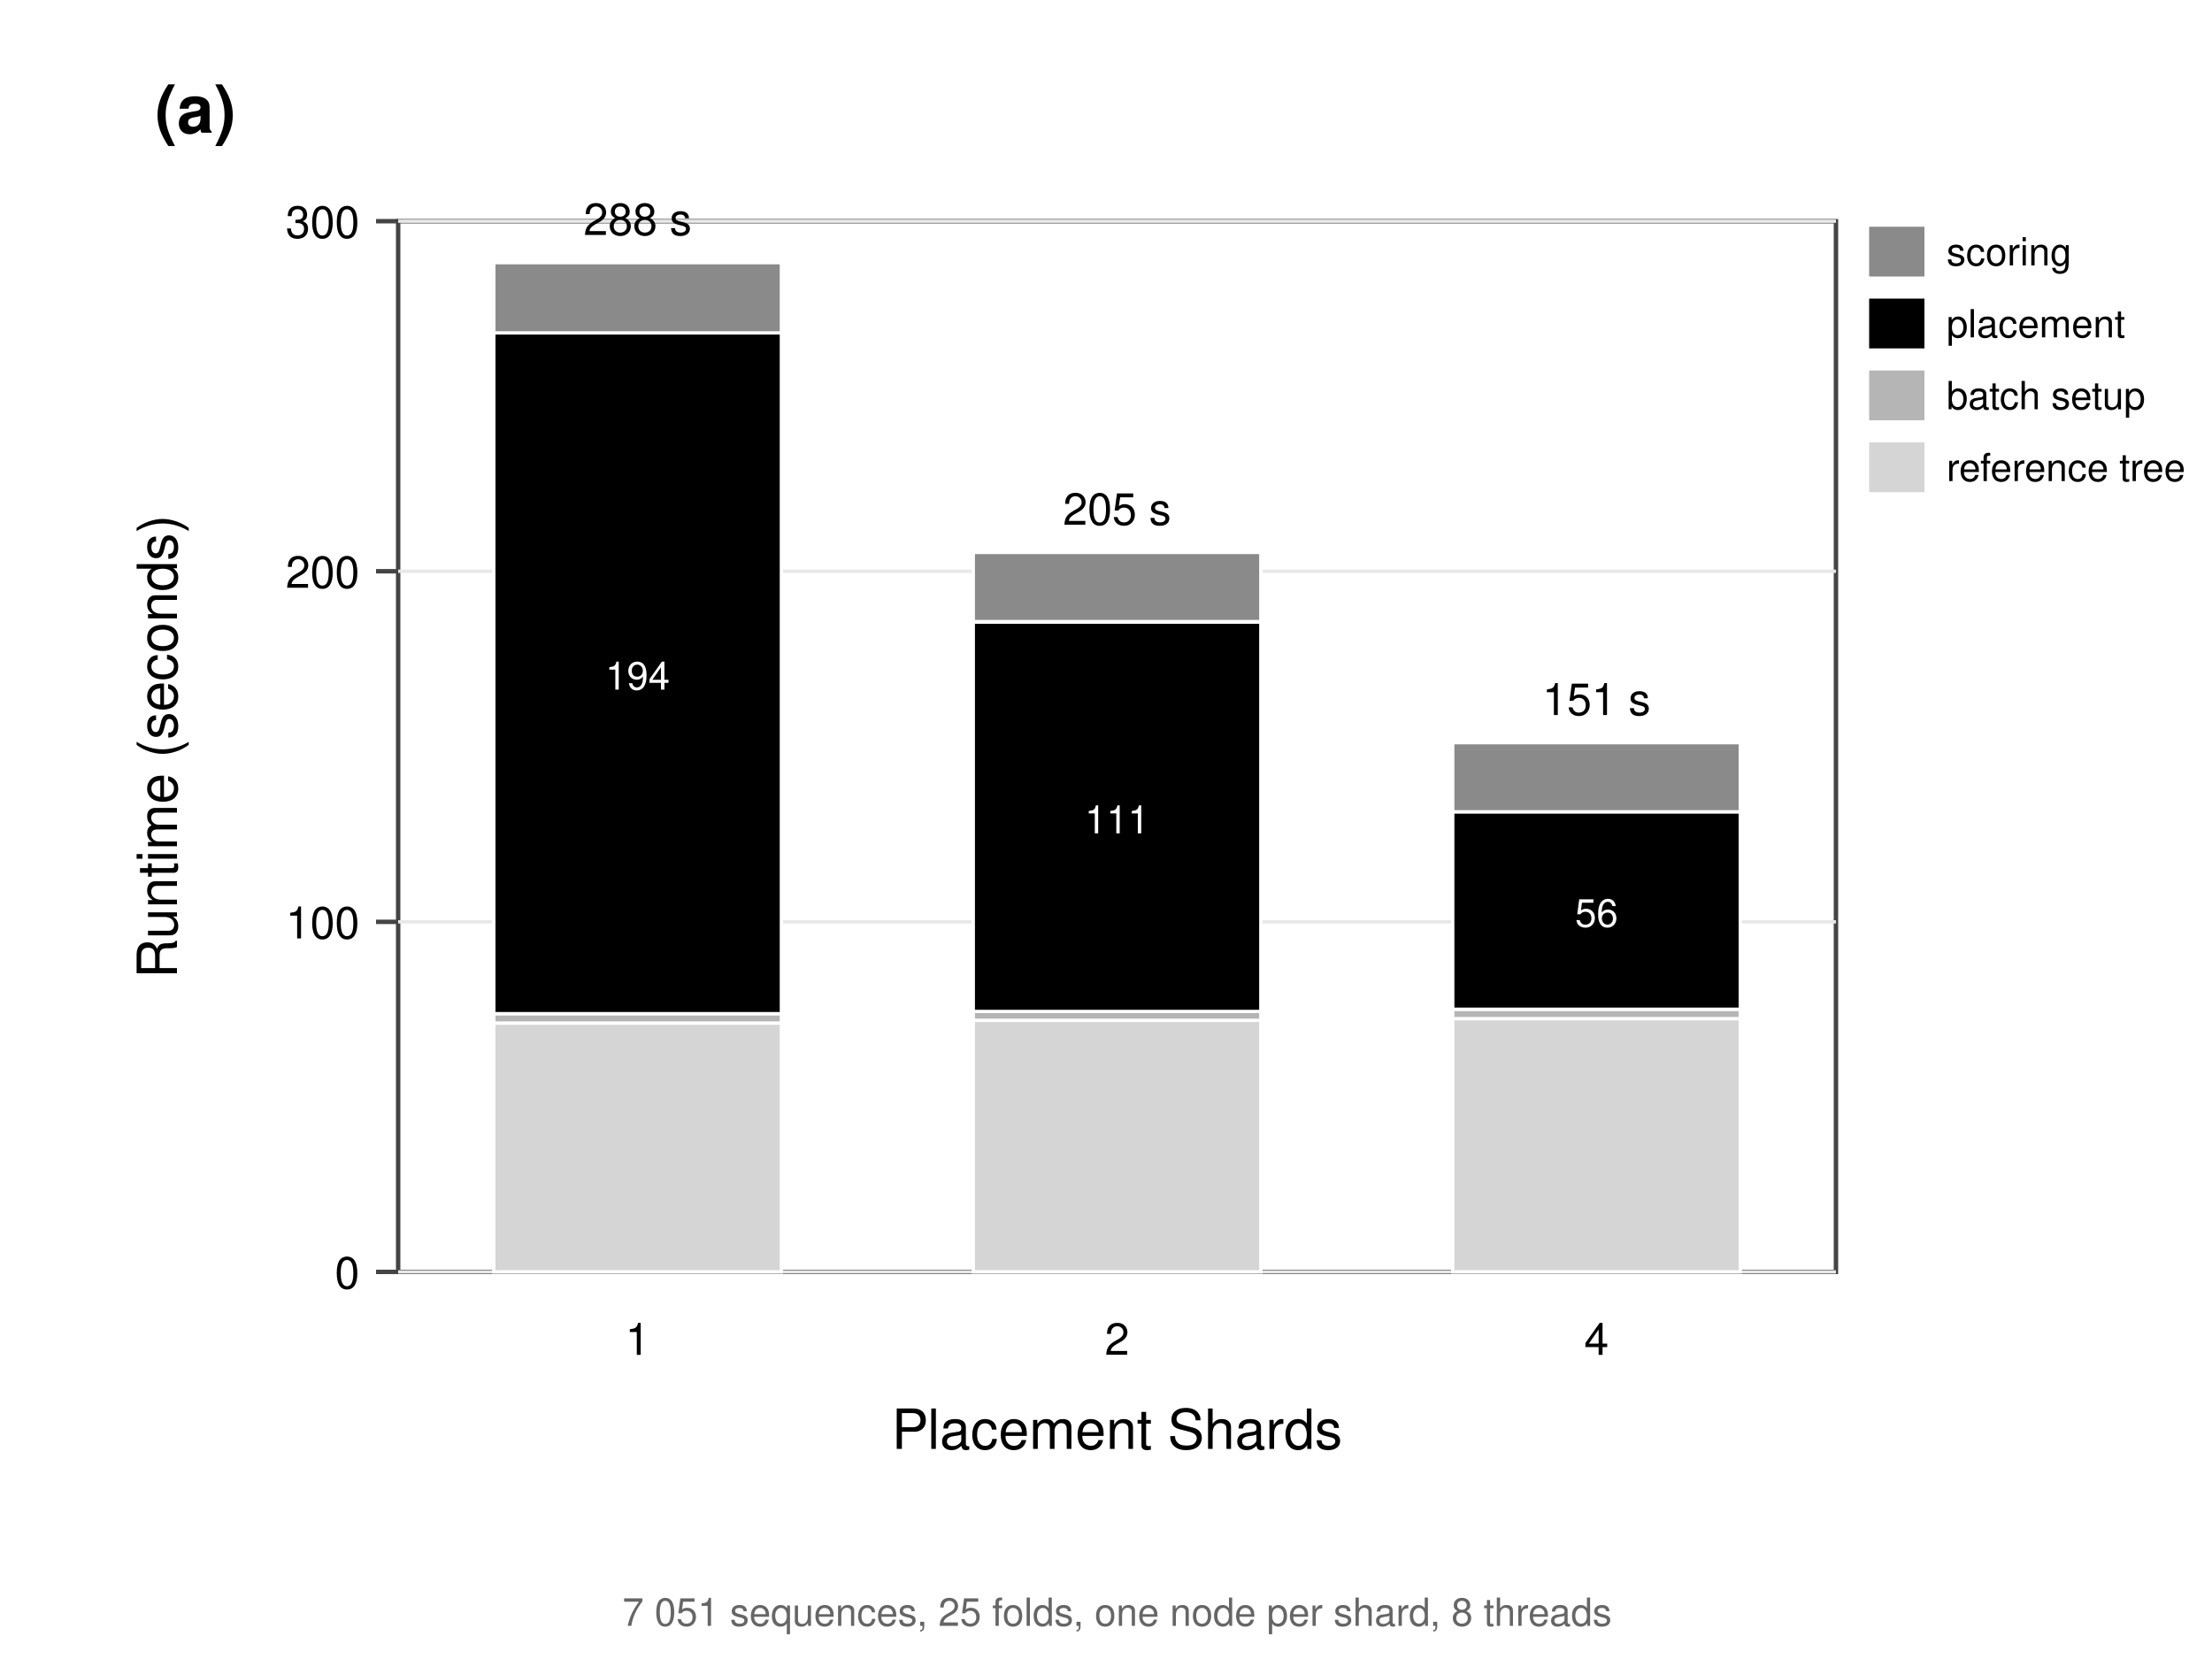
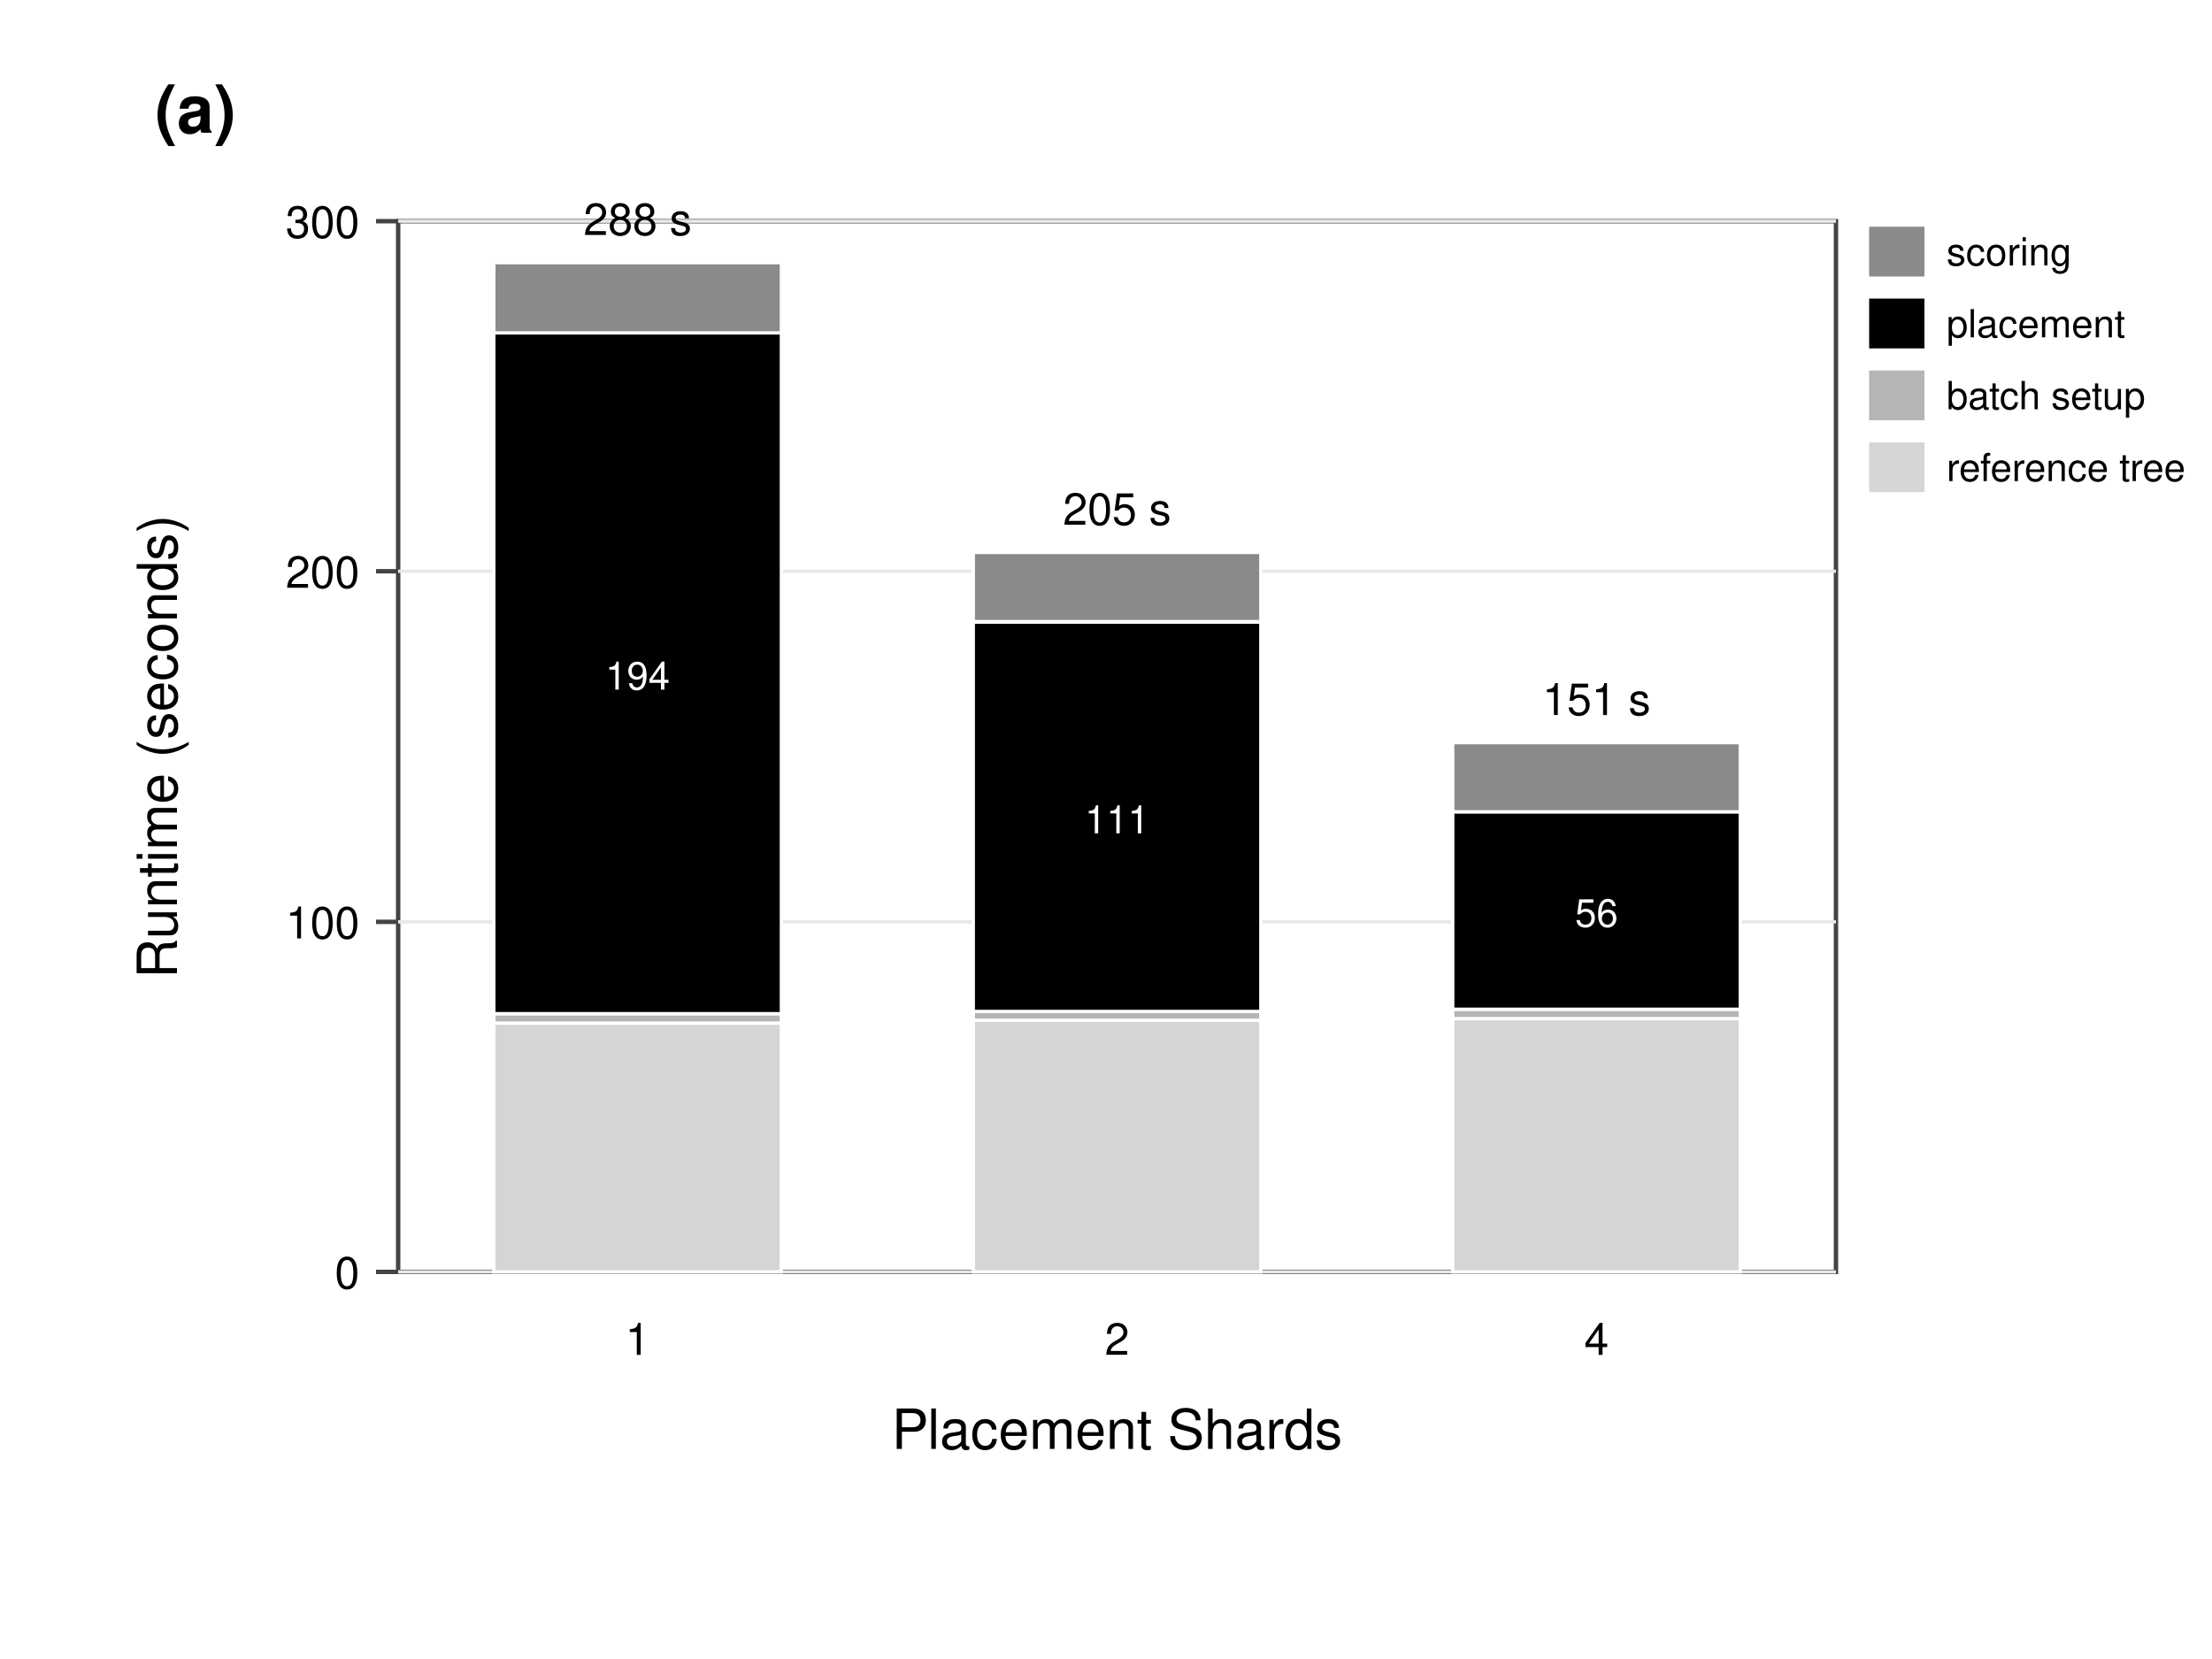
<svg xmlns="http://www.w3.org/2000/svg" width="400" height="300" viewBox="0 0 400 300" font-family="Helvetica,Arial,sans-serif">
  <rect width="400" height="300" fill="#fff" />
  <rect x="72" y="40" width="260" height="190" fill="none" stroke="#444" stroke-width="0.8" />
  <text x="28.0" y="24.0" font-size="12" fill="#000" font-weight="bold" text-anchor="start">(a)</text>
  <text x="202.0" y="262.0" font-size="10" fill="#000" font-weight="normal" text-anchor="middle">Placement Shards</text>
  <text x="32.0" y="135.0" font-size="10" fill="#000" font-weight="normal" text-anchor="middle" transform="rotate(-90 32.0 135.0)">Runtime (seconds)</text>
  <line x1="72" y1="230.0" x2="332" y2="230.0" stroke="#e8e8e8" stroke-width="0.6" />
  <line x1="68" y1="230.0" x2="72" y2="230.0" stroke="#444" stroke-width="0.8" />
  <text x="65.0" y="233.0" font-size="8" fill="#000" font-weight="normal" text-anchor="end">0</text>
  <line x1="72" y1="166.7" x2="332" y2="166.7" stroke="#e8e8e8" stroke-width="0.6" />
  <line x1="68" y1="166.7" x2="72" y2="166.7" stroke="#444" stroke-width="0.8" />
  <text x="65.0" y="169.7" font-size="8" fill="#000" font-weight="normal" text-anchor="end">100</text>
  <line x1="72" y1="103.3" x2="332" y2="103.3" stroke="#e8e8e8" stroke-width="0.6" />
  <line x1="68" y1="103.3" x2="72" y2="103.3" stroke="#444" stroke-width="0.8" />
  <text x="65.0" y="106.3" font-size="8" fill="#000" font-weight="normal" text-anchor="end">200</text>
  <line x1="72" y1="40.0" x2="332" y2="40.0" stroke="#e8e8e8" stroke-width="0.6" />
  <line x1="68" y1="40.0" x2="72" y2="40.0" stroke="#444" stroke-width="0.8" />
  <text x="65.0" y="43.0" font-size="8" fill="#000" font-weight="normal" text-anchor="end">300</text>
  <rect x="89.3" y="185.0" width="52" height="45.0" fill="#d5d5d5" stroke="#fff" stroke-width="0.6" />
  <rect x="89.3" y="183.3" width="52" height="1.7" fill="#b5b5b5" stroke="#fff" stroke-width="0.6" />
  <rect x="89.3" y="60.1" width="52" height="123.2" fill="#000000" stroke="#fff" stroke-width="0.6" />
  <rect x="89.3" y="47.5" width="52" height="12.7" fill="#8a8a8a" stroke="#fff" stroke-width="0.6" />
  <text x="115.3" y="245.0" font-size="8" fill="#000" font-weight="normal" text-anchor="middle">1</text>
  <text x="115.3" y="42.5" font-size="8" fill="#000" font-weight="normal" text-anchor="middle">288 s</text>
  <text x="115.3" y="124.7" font-size="7" fill="#fff" font-weight="normal" text-anchor="middle">194</text>
  <rect x="176.0" y="184.5" width="52" height="45.5" fill="#d5d5d5" stroke="#fff" stroke-width="0.6" />
  <rect x="176.0" y="182.9" width="52" height="1.6" fill="#b5b5b5" stroke="#fff" stroke-width="0.6" />
  <rect x="176.0" y="112.5" width="52" height="70.4" fill="#000000" stroke="#fff" stroke-width="0.6" />
  <rect x="176.0" y="99.9" width="52" height="12.5" fill="#8a8a8a" stroke="#fff" stroke-width="0.6" />
  <text x="202.0" y="245.0" font-size="8" fill="#000" font-weight="normal" text-anchor="middle">2</text>
  <text x="202.0" y="94.9" font-size="8" fill="#000" font-weight="normal" text-anchor="middle">205 s</text>
  <text x="202.0" y="150.7" font-size="7" fill="#fff" font-weight="normal" text-anchor="middle">111</text>
  <rect x="262.7" y="184.2" width="52" height="45.8" fill="#d5d5d5" stroke="#fff" stroke-width="0.6" />
  <rect x="262.7" y="182.5" width="52" height="1.7" fill="#b5b5b5" stroke="#fff" stroke-width="0.6" />
  <rect x="262.7" y="146.8" width="52" height="35.7" fill="#000000" stroke="#fff" stroke-width="0.6" />
  <rect x="262.7" y="134.3" width="52" height="12.5" fill="#8a8a8a" stroke="#fff" stroke-width="0.6" />
  <text x="288.7" y="245.0" font-size="8" fill="#000" font-weight="normal" text-anchor="middle">4</text>
  <text x="288.7" y="129.3" font-size="8" fill="#000" font-weight="normal" text-anchor="middle">151 s</text>
  <text x="288.7" y="167.6" font-size="7" fill="#fff" font-weight="normal" text-anchor="middle">56</text>
  <rect x="338" y="41" width="10" height="9" fill="#8a8a8a" />
  <text x="352.0" y="48.0" font-size="7" fill="#000" font-weight="normal" text-anchor="start">scoring</text>
  <rect x="338" y="54" width="10" height="9" fill="#000000" />
  <text x="352.0" y="61.0" font-size="7" fill="#000" font-weight="normal" text-anchor="start">placement</text>
  <rect x="338" y="67" width="10" height="9" fill="#b5b5b5" />
  <text x="352.0" y="74.0" font-size="7" fill="#000" font-weight="normal" text-anchor="start">batch setup</text>
  <rect x="338" y="80" width="10" height="9" fill="#d5d5d5" />
  <text x="352.0" y="87.0" font-size="7" fill="#000" font-weight="normal" text-anchor="start">reference tree</text>
-   <text x="202.0" y="294.0" font-size="7" fill="#666" font-weight="normal" text-anchor="middle">7 051 sequences, 25 folds, one node per shard, 8 threads</text>
</svg>
